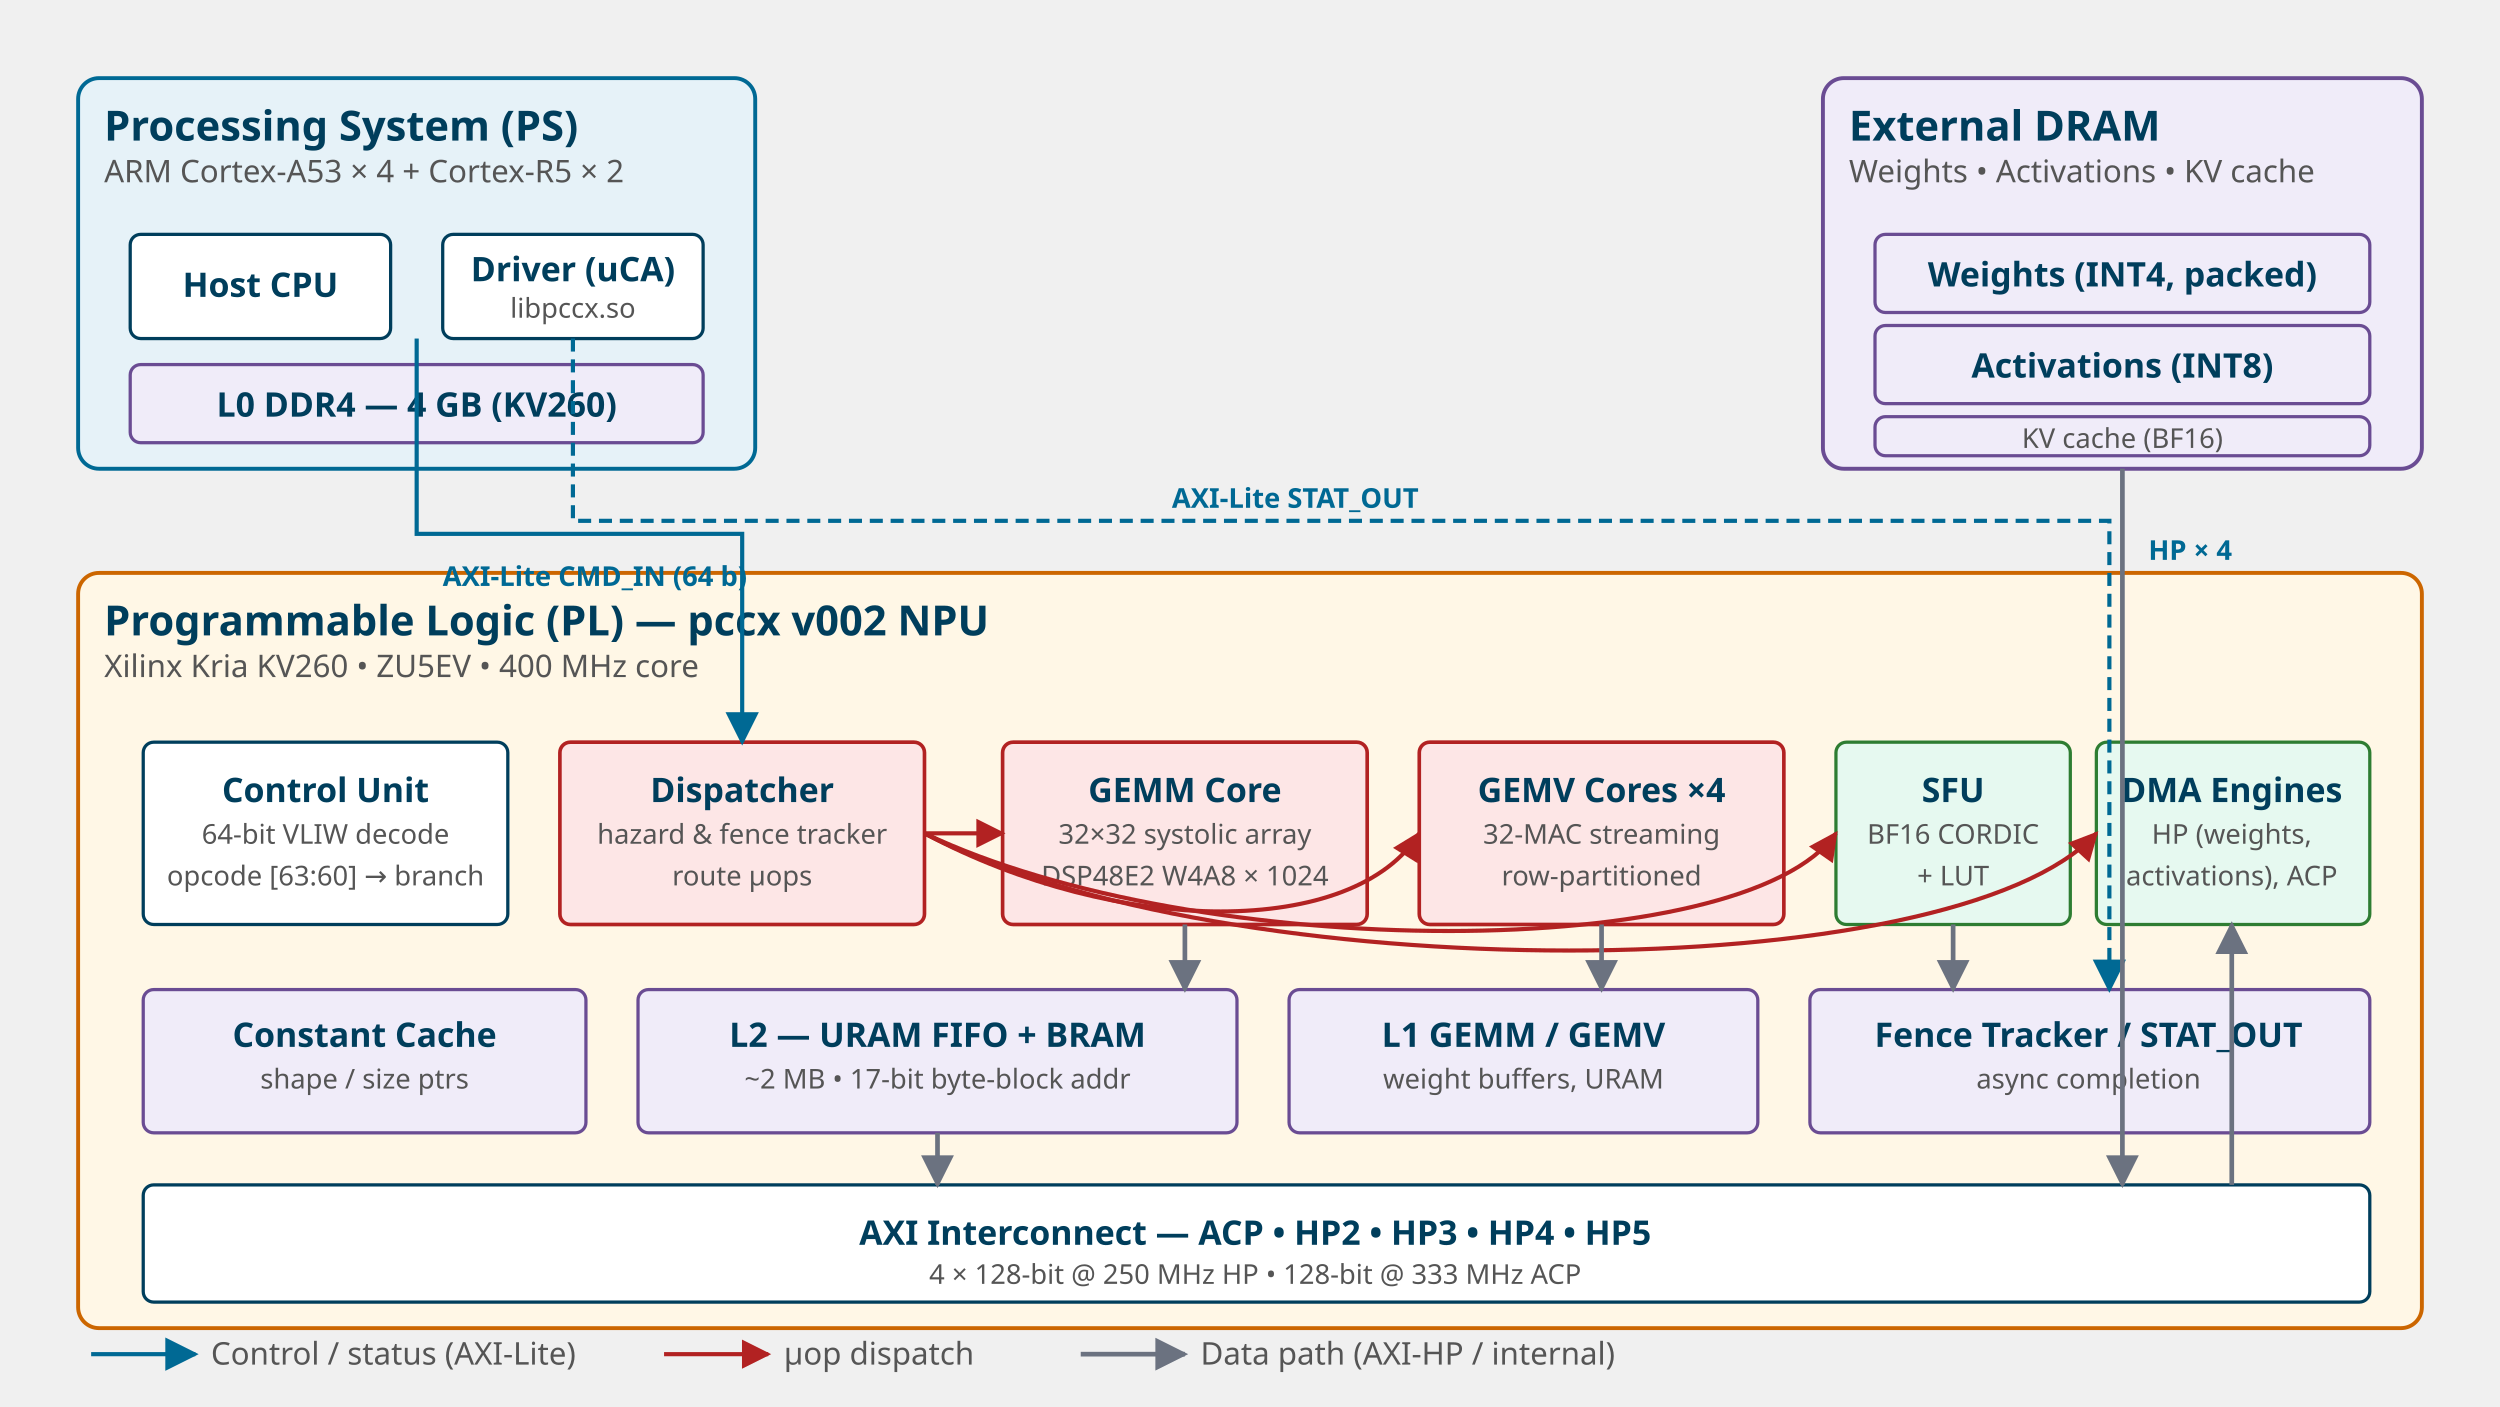
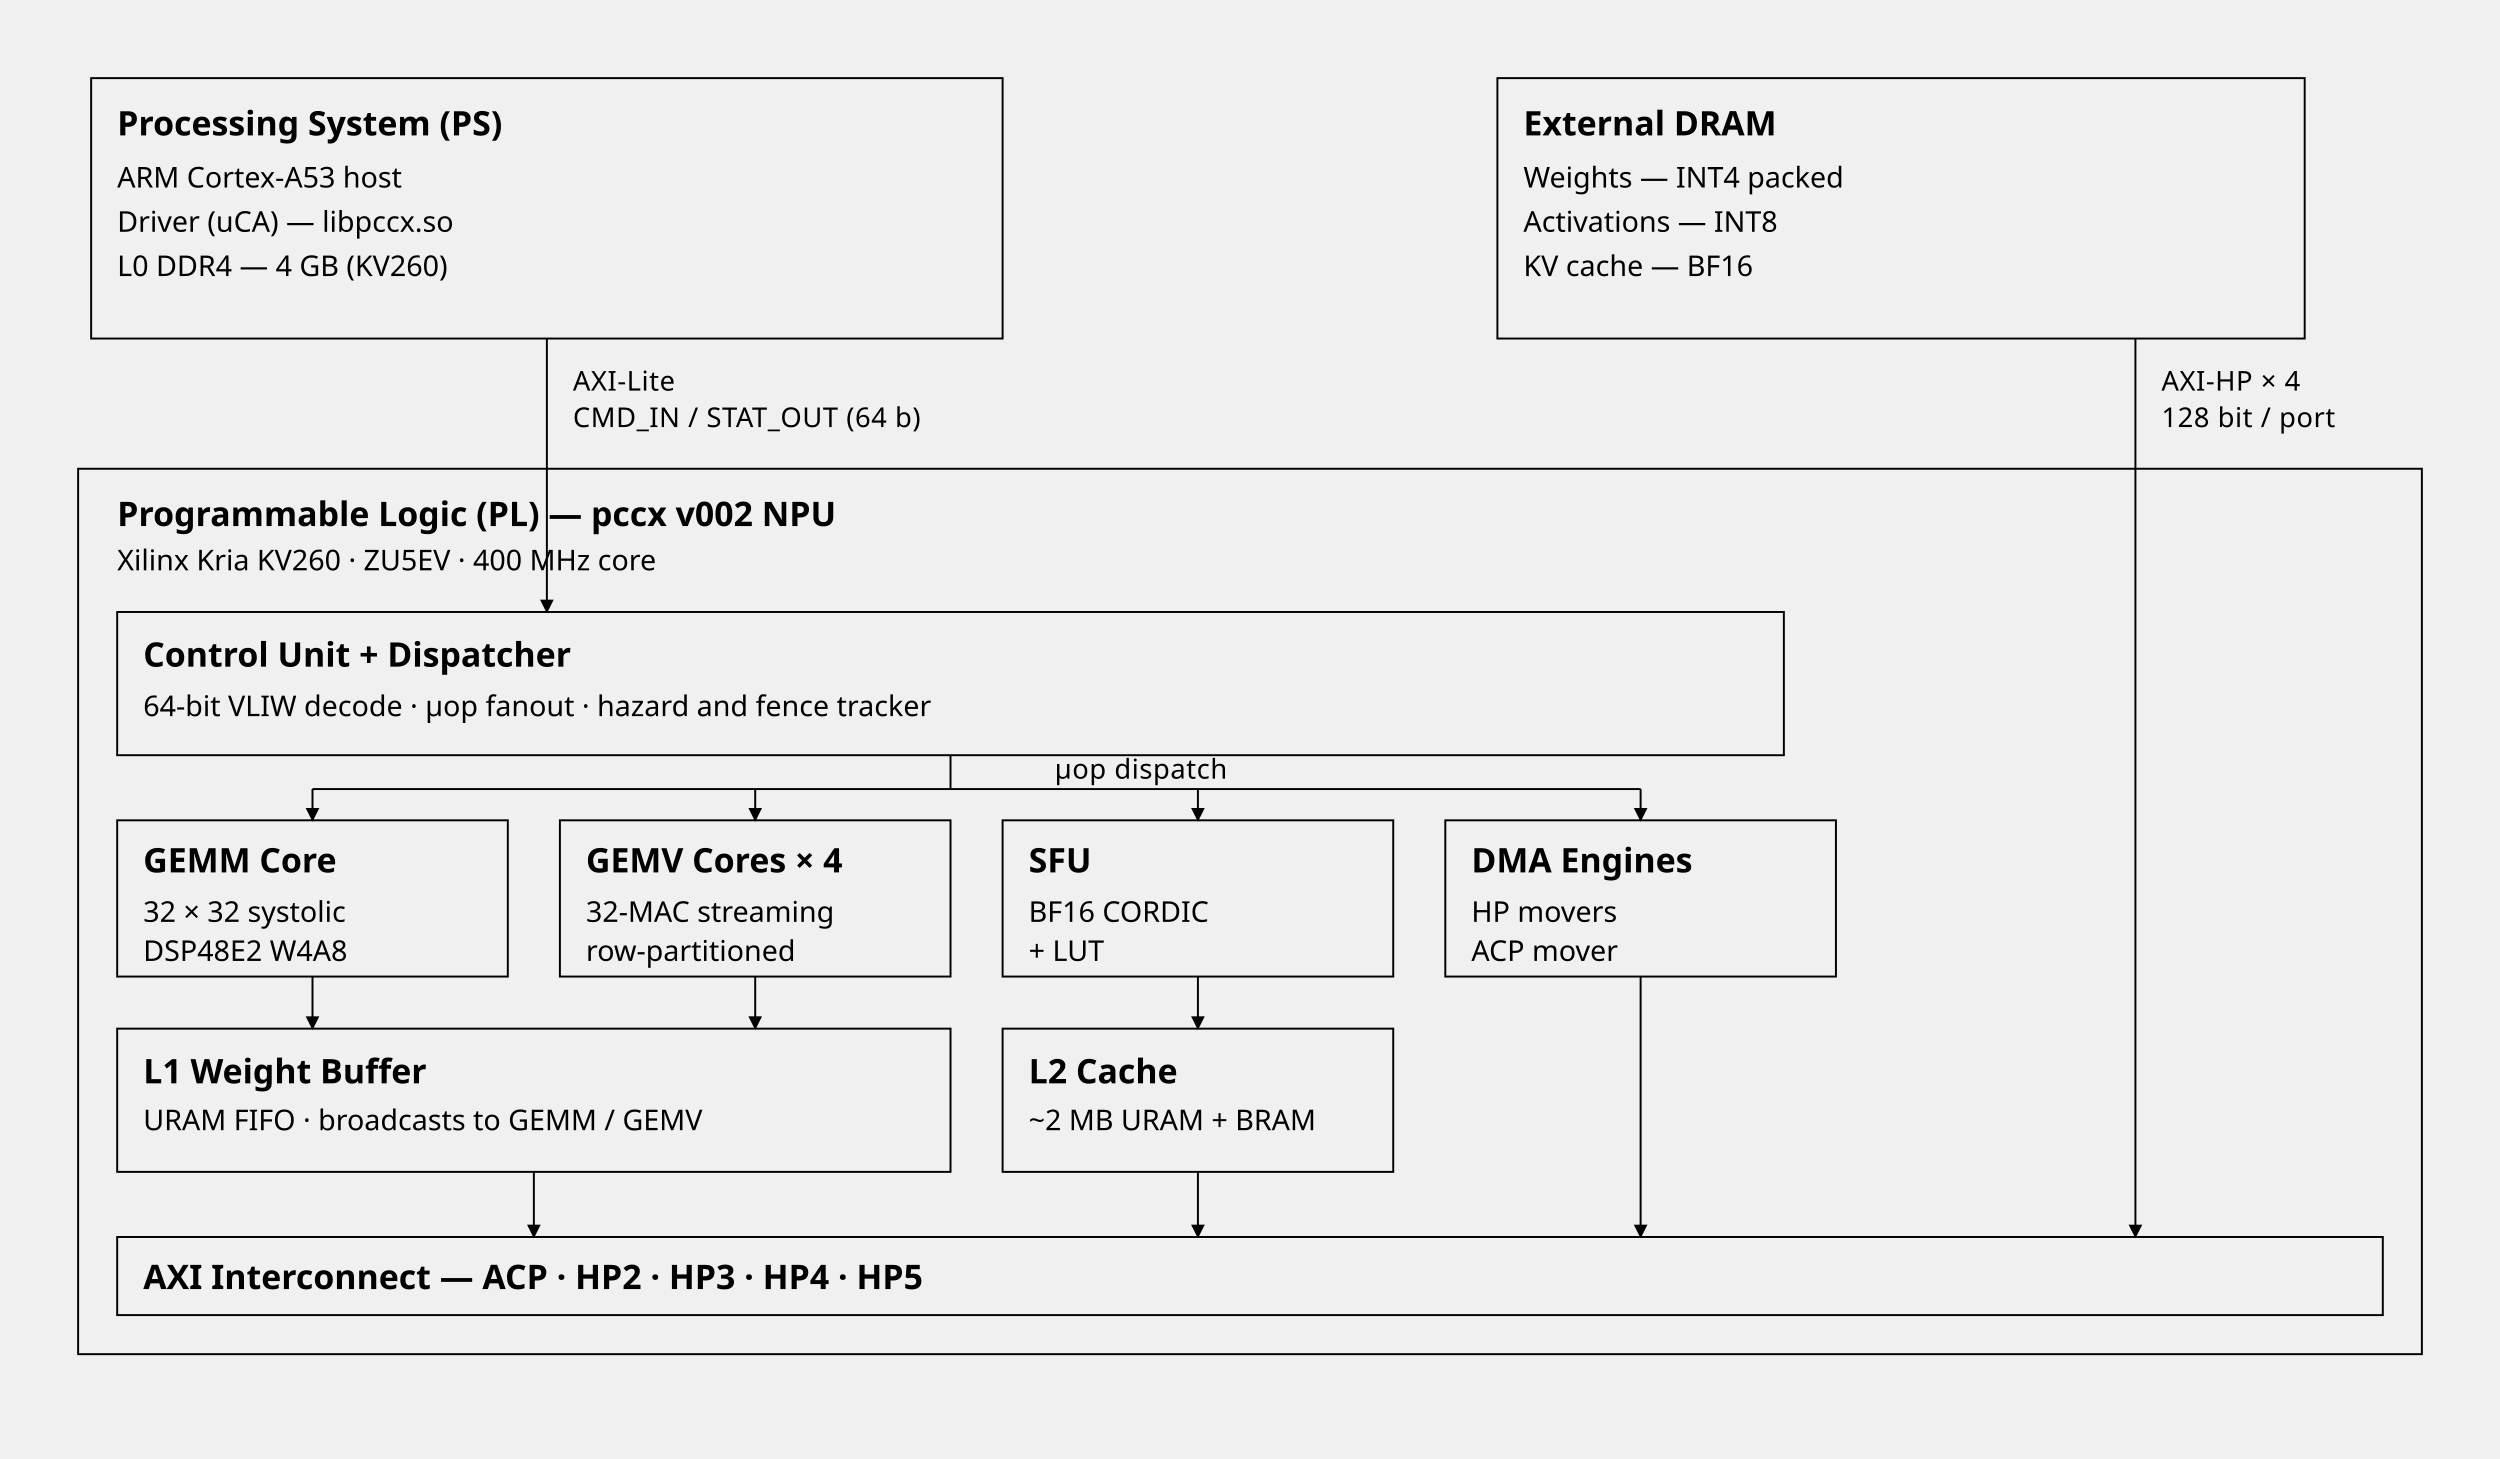
- <svg xmlns="http://www.w3.org/2000/svg" viewBox="0 0 960 540" role="img" aria-labelledby="title-sysctx desc-sysctx">
+ <svg xmlns="http://www.w3.org/2000/svg" viewBox="0 0 960 560" role="img" aria-labelledby="title-sysctx desc-sysctx">
  <defs>
-     <marker id="arr" viewBox="0 0 10 10" refX="9" refY="5" markerWidth="8" markerHeight="8" orient="auto-start-reverse">
-       <path d="M0,0 L10,5 L0,10 z" fill="#006994" />
-     </marker>
-     <marker id="arr-gray" viewBox="0 0 10 10" refX="9" refY="5" markerWidth="7" markerHeight="7" orient="auto-start-reverse">
-       <path d="M0,0 L10,5 L0,10 z" fill="#6b7280" />
-     </marker>
-     <marker id="arr-red" viewBox="0 0 10 10" refX="9" refY="5" markerWidth="7" markerHeight="7" orient="auto-start-reverse">
-       <path d="M0,0 L10,5 L0,10 z" fill="#b22222" />
+     <marker id="arr" viewBox="0 0 10 10" refX="9" refY="5" markerWidth="7" markerHeight="7" orient="auto-start-reverse">
+       <path d="M0,0 L10,5 L0,10 z" fill="currentColor" />
    </marker>
    <style>
-       .panel-ps { fill: #e6f2f8; stroke: #006994; stroke-width: 1.5; }
-       .panel-pl { fill: #fff7e6; stroke: #cc6600; stroke-width: 1.5; }
-       .panel-ddr { fill: #f0ecf9; stroke: #6a4c93; stroke-width: 1.5; }
-       .block     { fill: #ffffff; stroke: #003e5c; stroke-width: 1.25; rx: 4; }
-       .block-hot { fill: #fde6e6; stroke: #b22222; stroke-width: 1.4; rx: 4; }
-       .block-cold{ fill: #e6f9f0; stroke: #2e7d32; stroke-width: 1.25; rx: 4; }
-       .block-mem { fill: #f0ecf9; stroke: #6a4c93; stroke-width: 1.25; rx: 4; }
-       .label-title { fill: #003e5c; font: 700 16px ui-sans-serif, system-ui, sans-serif; }
-       .label-sub   { fill: #555555; font: 400 12px ui-sans-serif, system-ui, sans-serif; }
-       .label-block { fill: #003e5c; font: 600 13px ui-sans-serif, system-ui, sans-serif; text-anchor: middle; }
-       .label-dim   { fill: #555555; font: 400 10.5px ui-sans-serif, system-ui, sans-serif; text-anchor: middle; }
-       .flow-cmd  { stroke: #006994; stroke-width: 1.6; fill: none; marker-end: url(#arr); }
-       .flow-data { stroke: #6b7280; stroke-width: 1.8; fill: none; marker-end: url(#arr-gray); }
-       .flow-hot  { stroke: #b22222; stroke-width: 1.6; fill: none; marker-end: url(#arr-red); }
-       .axi-label { fill: #006994; font: 600 10.5px ui-sans-serif, system-ui, sans-serif; }
+       text       { fill: currentColor; font: 400 12px ui-sans-serif, system-ui, sans-serif; }
+       .t-title   { font-weight: 600; font-size: 13px; }
+       .t-sub     { font-size: 11px; }
+       .t-axis    { font-size: 10.5px; letter-spacing: 0.02em; }
+       .box       { fill: none; stroke: currentColor; stroke-width: 0.75; }
+       .line      { stroke: currentColor; stroke-width: 0.75; fill: none;
+                    marker-end: url(#arr); }
+       .bus       { stroke: currentColor; stroke-width: 0.75; fill: none; }
    </style>
  </defs>
-   <rect class="panel-ps" x="30" y="30" width="260" height="150" rx="8" />
-   <text class="label-title" x="40" y="54">Processing System (PS)</text>
-   <text class="label-sub" x="40" y="70">ARM Cortex-A53 × 4 + Cortex-R5 × 2</text>
-   <rect class="block" x="50" y="90" width="100" height="40" />
-   <text class="label-block" x="100" y="114">Host CPU</text>
-   <rect class="block" x="170" y="90" width="100" height="40" />
-   <text class="label-block" x="220" y="108">Driver (uCA)</text>
-   <text class="label-dim" x="220" y="122">libpccx.so</text>
-   <rect class="block-mem" x="50" y="140" width="220" height="30" />
-   <text class="label-block" x="160" y="160">L0 DDR4 — 4 GB (KV260)</text>
-   <rect class="panel-ddr" x="700" y="30" width="230" height="150" rx="8" />
-   <text class="label-title" x="710" y="54">External DRAM</text>
-   <text class="label-sub" x="710" y="70">Weights • Activations • KV cache</text>
-   <rect class="block-mem" x="720" y="90" width="190" height="30" />
-   <text class="label-block" x="815" y="110">Weights (INT4, packed)</text>
-   <rect class="block-mem" x="720" y="125" width="190" height="30" />
-   <text class="label-block" x="815" y="145">Activations (INT8)</text>
-   <rect class="block-mem" x="720" y="160" width="190" height="15" />
-   <text class="label-dim" x="815" y="172">KV cache (BF16)</text>
-   <rect class="panel-pl" x="30" y="220" width="900" height="290" rx="8" />
-   <text class="label-title" x="40" y="244">Programmable Logic (PL) — pccx v002 NPU</text>
-   <text class="label-sub" x="40" y="260">Xilinx Kria KV260 • ZU5EV • 400 MHz core</text>
-   <rect class="block" x="55" y="285" width="140" height="70" />
-   <text class="label-block" x="125" y="308">Control Unit</text>
-   <text class="label-dim" x="125" y="324">64-bit VLIW decode</text>
-   <text class="label-dim" x="125" y="340">opcode [63:60] → branch</text>
-   <rect class="block-hot" x="215" y="285" width="140" height="70" />
-   <text class="label-block" x="285" y="308">Dispatcher</text>
-   <text class="label-dim" x="285" y="324">hazard &amp; fence tracker</text>
-   <text class="label-dim" x="285" y="340">route μops</text>
-   <rect class="block-hot" x="385" y="285" width="140" height="70" />
-   <text class="label-block" x="455" y="308">GEMM Core</text>
-   <text class="label-dim" x="455" y="324">32×32 systolic array</text>
-   <text class="label-dim" x="455" y="340">DSP48E2 W4A8 × 1024</text>
-   <rect class="block-hot" x="545" y="285" width="140" height="70" />
-   <text class="label-block" x="615" y="308">GEMV Cores ×4</text>
-   <text class="label-dim" x="615" y="324">32-MAC streaming</text>
-   <text class="label-dim" x="615" y="340">row-partitioned</text>
-   <rect class="block-cold" x="705" y="285" width="90" height="70" />
-   <text class="label-block" x="750" y="308">SFU</text>
-   <text class="label-dim" x="750" y="324">BF16 CORDIC</text>
-   <text class="label-dim" x="750" y="340">+ LUT</text>
-   <rect class="block-cold" x="805" y="285" width="105" height="70" />
-   <text class="label-block" x="857" y="308">DMA Engines</text>
-   <text class="label-dim" x="857" y="324">HP (weights,</text>
-   <text class="label-dim" x="857" y="340">activations), ACP</text>
-   <rect class="block-mem" x="55" y="380" width="170" height="55" />
-   <text class="label-block" x="140" y="402">Constant Cache</text>
-   <text class="label-dim" x="140" y="418">shape / size ptrs</text>
-   <rect class="block-mem" x="245" y="380" width="230" height="55" />
-   <text class="label-block" x="360" y="402">L2 — URAM FIFO + BRAM</text>
-   <text class="label-dim" x="360" y="418">~2 MB • 17-bit byte-block addr</text>
-   <rect class="block-mem" x="495" y="380" width="180" height="55" />
-   <text class="label-block" x="585" y="402">L1 GEMM / GEMV</text>
-   <text class="label-dim" x="585" y="418">weight buffers, URAM</text>
-   <rect class="block-mem" x="695" y="380" width="215" height="55" />
-   <text class="label-block" x="802" y="402">Fence Tracker / STAT_OUT</text>
-   <text class="label-dim" x="802" y="418">async completion</text>
-   <rect class="block" x="55" y="455" width="855" height="45" />
-   <text class="label-block" x="482" y="478">AXI Interconnect — ACP • HP2 • HP3 • HP4 • HP5</text>
-   <text class="label-dim" x="482" y="493">4 × 128-bit @ 250 MHz HP • 128-bit @ 333 MHz ACP</text>
-   <path class="flow-cmd" d="M160 130 L160 205 L285 205 L285 285" />
-   <text class="axi-label" x="170" y="225">AXI-Lite CMD_IN (64 b)</text>
-   <path class="flow-cmd" d="M220 130 L220 200 L810 200 L810 380" stroke-dasharray="5 3" />
-   <text class="axi-label" x="450" y="195">AXI-Lite STAT_OUT</text>
-   <path class="flow-data" d="M815 180 L815 220 L815 455" />
-   <text class="axi-label" x="825" y="215">HP × 4</text>
-   <path class="flow-hot" d="M355 320 L385 320" />
-   <path class="flow-hot" d="M355 320 C 430 360, 520 360, 545 320" />
-   <path class="flow-hot" d="M355 320 C 460 370, 670 370, 705 320" />
-   <path class="flow-hot" d="M355 320 C 470 380, 750 380, 805 320" />
-   <path class="flow-data" d="M455 355 L455 380" />
-   <path class="flow-data" d="M615 355 L615 380" />
-   <path class="flow-data" d="M750 355 L750 380" />
-   <path class="flow-data" d="M857 455 L857 355" />
-   <path class="flow-data" d="M360 435 L360 455" />
-   <g transform="translate(35, 515)">
-     <line class="flow-cmd" x1="0" y1="5" x2="40" y2="5" />
-     <text class="label-sub" x="46" y="9">Control / status (AXI-Lite)</text>
-     <line class="flow-hot" x1="220" y1="5" x2="260" y2="5" />
-     <text class="label-sub" x="266" y="9">μop dispatch</text>
-     <line class="flow-data" x1="380" y1="5" x2="420" y2="5" />
-     <text class="label-sub" x="426" y="9">Data path (AXI-HP / internal)</text>
-   </g>
+   <rect class="box" x="35" y="30" width="350" height="100" />
+   <text class="t-title" x="45" y="52">Processing System (PS)</text>
+   <text class="t-sub" x="45" y="72">ARM Cortex-A53 host</text>
+   <text class="t-sub" x="45" y="89">Driver (uCA) — libpccx.so</text>
+   <text class="t-sub" x="45" y="106">L0 DDR4 — 4 GB (KV260)</text>
+   <rect class="box" x="575" y="30" width="310" height="100" />
+   <text class="t-title" x="585" y="52">External DRAM</text>
+   <text class="t-sub" x="585" y="72">Weights — INT4 packed</text>
+   <text class="t-sub" x="585" y="89">Activations — INT8</text>
+   <text class="t-sub" x="585" y="106">KV cache — BF16</text>
+   <rect class="box" x="30" y="180" width="900" height="340" />
+   <text class="t-title" x="45" y="202">Programmable Logic (PL) — pccx v002 NPU</text>
+   <text class="t-sub" x="45" y="219">Xilinx Kria KV260 · ZU5EV · 400 MHz core</text>
+   <rect class="box" x="45" y="235" width="640" height="55" />
+   <text class="t-title" x="55" y="256">Control Unit + Dispatcher</text>
+   <text class="t-sub" x="55" y="275">64-bit VLIW decode · μop fanout · hazard and fence tracker</text>
+   <rect class="box" x="45" y="315" width="150" height="60" />
+   <text class="t-title" x="55" y="335">GEMM Core</text>
+   <text class="t-sub" x="55" y="354">32 × 32 systolic</text>
+   <text class="t-sub" x="55" y="369">DSP48E2 W4A8</text>
+   <rect class="box" x="215" y="315" width="150" height="60" />
+   <text class="t-title" x="225" y="335">GEMV Cores × 4</text>
+   <text class="t-sub" x="225" y="354">32-MAC streaming</text>
+   <text class="t-sub" x="225" y="369">row-partitioned</text>
+   <rect class="box" x="385" y="315" width="150" height="60" />
+   <text class="t-title" x="395" y="335">SFU</text>
+   <text class="t-sub" x="395" y="354">BF16 CORDIC</text>
+   <text class="t-sub" x="395" y="369">+ LUT</text>
+   <rect class="box" x="555" y="315" width="150" height="60" />
+   <text class="t-title" x="565" y="335">DMA Engines</text>
+   <text class="t-sub" x="565" y="354">HP movers</text>
+   <text class="t-sub" x="565" y="369">ACP mover</text>
+   <rect class="box" x="45" y="395" width="320" height="55" />
+   <text class="t-title" x="55" y="416">L1 Weight Buffer</text>
+   <text class="t-sub" x="55" y="434">URAM FIFO · broadcasts to GEMM / GEMV</text>
+   <rect class="box" x="385" y="395" width="150" height="55" />
+   <text class="t-title" x="395" y="416">L2 Cache</text>
+   <text class="t-sub" x="395" y="434">~2 MB URAM + BRAM</text>
+   <rect class="box" x="45" y="475" width="870" height="30" />
+   <text class="t-title" x="55" y="495">AXI Interconnect — ACP · HP2 · HP3 · HP4 · HP5</text>
+   <line class="line" x1="210" y1="130" x2="210" y2="235" />
+   <text class="t-axis" x="220" y="150">AXI-Lite</text>
+   <text class="t-axis" x="220" y="164">CMD_IN / STAT_OUT (64 b)</text>
+   <line class="line" x1="820" y1="130" x2="820" y2="475" />
+   <text class="t-axis" x="830" y="150">AXI-HP × 4</text>
+   <text class="t-axis" x="830" y="164">128 bit / port</text>
+   <line class="bus" x1="365" y1="290" x2="365" y2="303" />
+   <line class="bus" x1="120" y1="303" x2="630" y2="303" />
+   <line class="line" x1="120" y1="303" x2="120" y2="315" />
+   <line class="line" x1="290" y1="303" x2="290" y2="315" />
+   <line class="line" x1="460" y1="303" x2="460" y2="315" />
+   <line class="line" x1="630" y1="303" x2="630" y2="315" />
+   <text class="t-axis" x="405" y="299" text-anchor="start">μop dispatch</text>
+   <line class="line" x1="120" y1="375" x2="120" y2="395" />
+   <line class="line" x1="290" y1="375" x2="290" y2="395" />
+   <line class="line" x1="460" y1="375" x2="460" y2="395" />
+   <line class="line" x1="630" y1="375" x2="630" y2="475" />
+   <line class="line" x1="205" y1="450" x2="205" y2="475" />
+   <line class="line" x1="460" y1="450" x2="460" y2="475" />
</svg>
